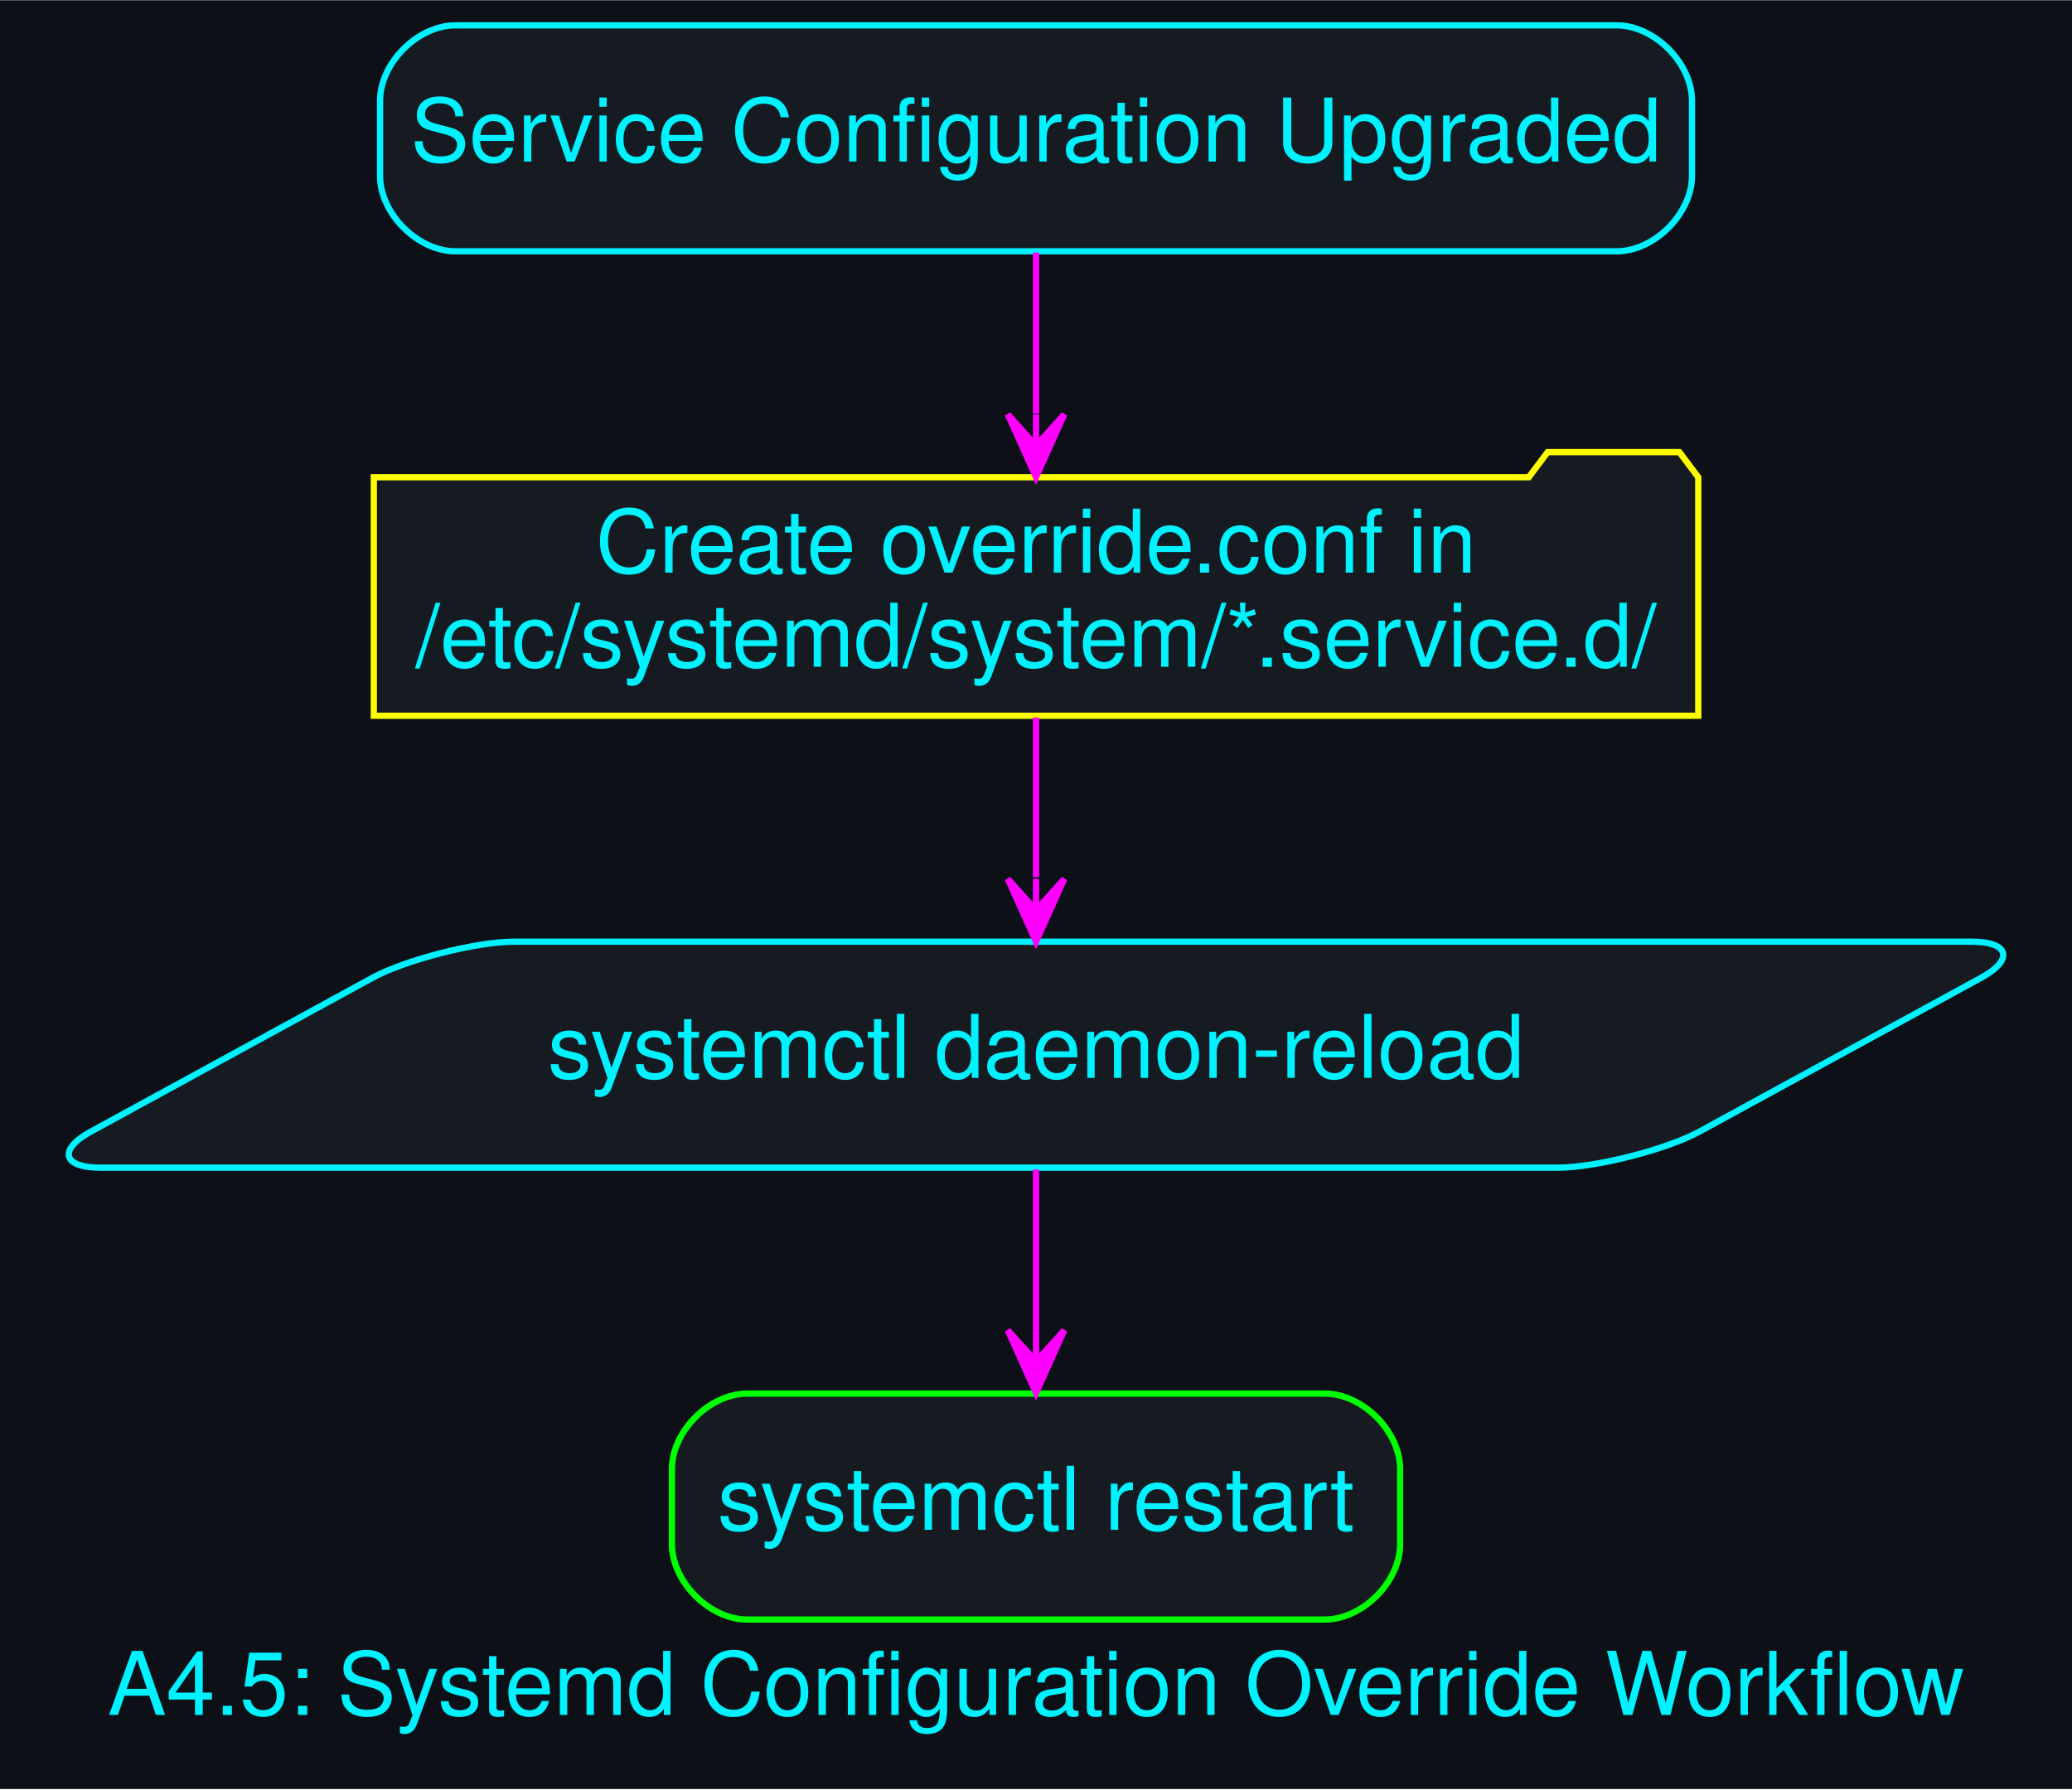
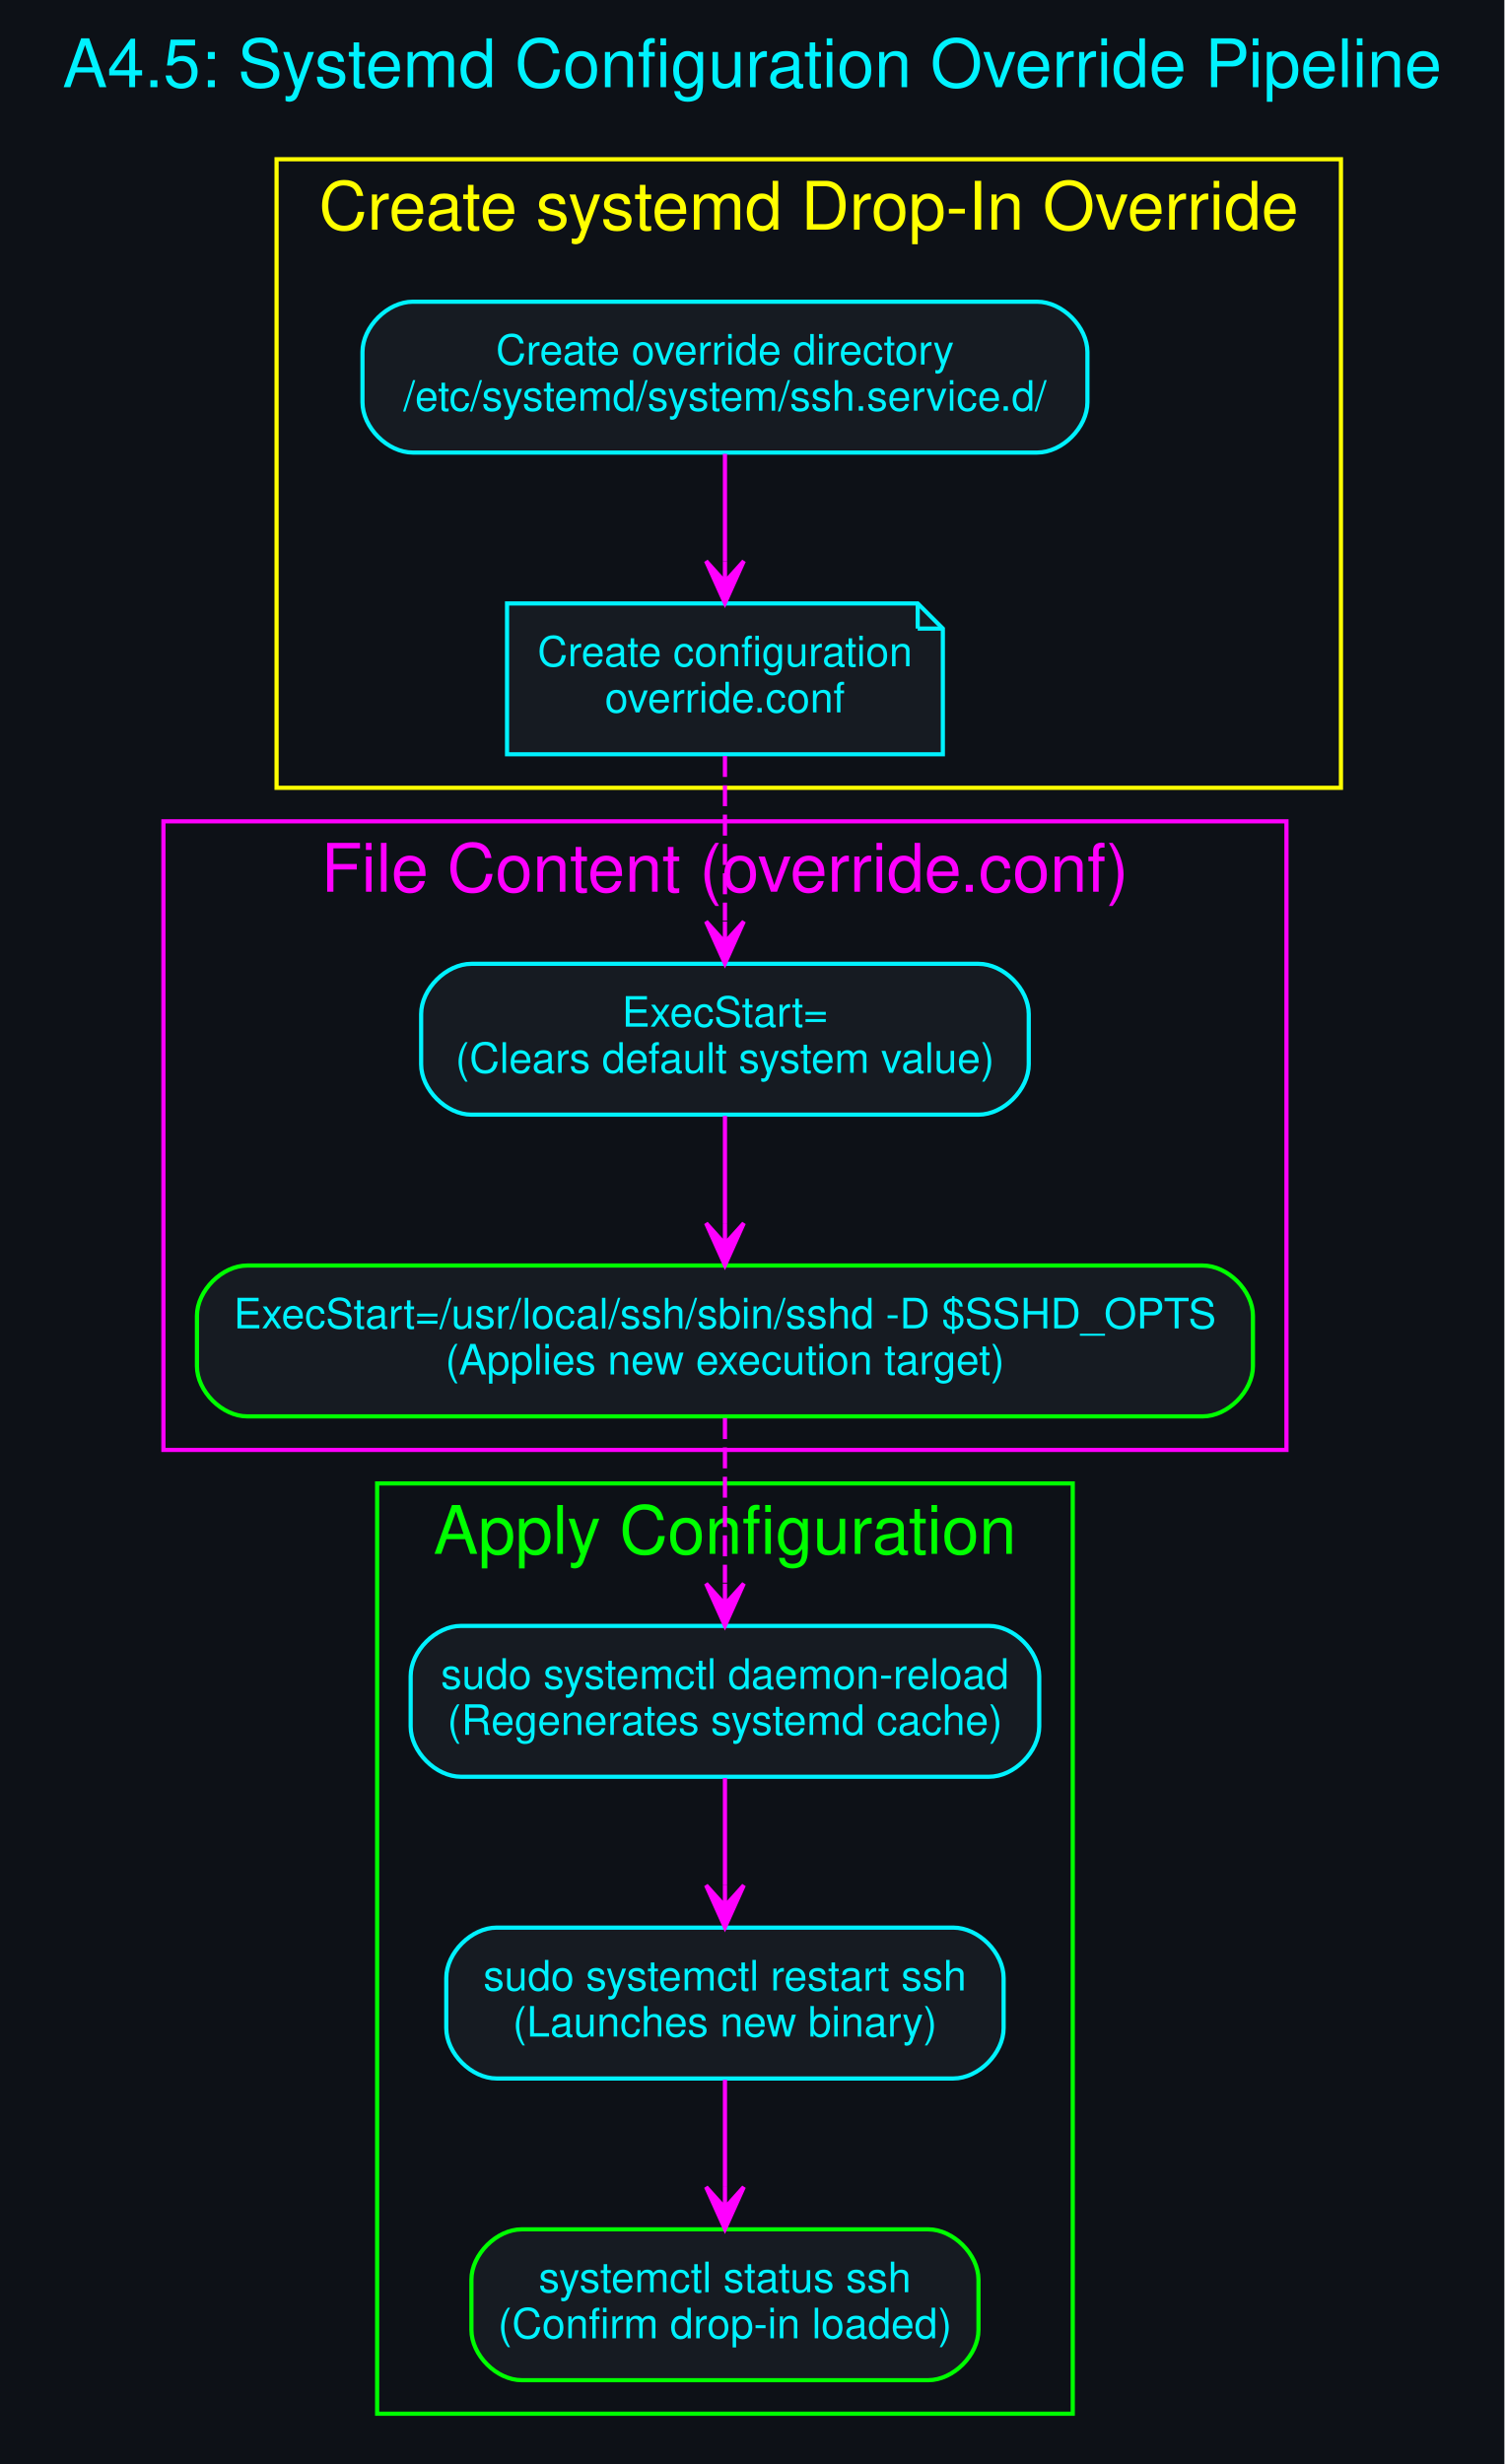
- <svg xmlns="http://www.w3.org/2000/svg" width="330pt" height="285pt" viewBox="0.00 0.00 330.09 285.00">
-   <g id="graph0" class="graph" transform="scale(1 1) rotate(0) translate(4 281)">
-     <polygon fill="#0d1117" stroke="transparent" points="-4,4 -4,-281 326.09,-281 326.09,4 -4,4" />
-     <text text-anchor="middle" x="161.05" y="-7.8" font-family="Helvetica,sans-Serif" font-size="14.00" fill="#00f2ff">A4.5: Systemd Configuration Override Workflow</text>
+ <svg xmlns="http://www.w3.org/2000/svg" width="359pt" height="588pt" viewBox="0.00 0.00 359.00 588.00">
+   <g id="graph0" class="graph" transform="scale(1 1) rotate(0) translate(4 584)">
+     <polygon fill="#0d1117" stroke="transparent" points="-4,4 -4,-584 355,-584 355,4 -4,4" />
+     <text text-anchor="middle" x="175.5" y="-563.2" font-family="Helvetica,sans-Serif" font-size="16.00" fill="#00f2ff">A4.5: Systemd Configuration Override Pipeline</text>
+     <g id="clust1" class="cluster">
+       <polygon fill="#0d1117" stroke="#ffff00" points="62,-396 62,-546 316,-546 316,-396 62,-396" />
+       <text text-anchor="middle" x="189" y="-529.2" font-family="Helvetica,sans-Serif" font-size="16.00" fill="#ffff00">Create systemd Drop-In Override</text>
+     </g>
+     <g id="clust2" class="cluster">
+       <polygon fill="#0d1117" stroke="#ff00ff" points="35,-238 35,-388 303,-388 303,-238 35,-238" />
+       <text text-anchor="middle" x="169" y="-371.2" font-family="Helvetica,sans-Serif" font-size="16.00" fill="#ff00ff">File Content (override.conf)</text>
+     </g>
+     <g id="clust3" class="cluster">
+       <polygon fill="#0d1117" stroke="#00ff00" points="86,-8 86,-230 252,-230 252,-8 86,-8" />
+       <text text-anchor="middle" x="169" y="-213.2" font-family="Helvetica,sans-Serif" font-size="16.00" fill="#00ff00">Apply Configuration</text>
+     </g>
    <g id="node1" class="node">
-       <path fill="#161b22" stroke="#00f2ff" d="M253.55,-277C253.55,-277 68.55,-277 68.55,-277 62.55,-277 56.55,-271 56.55,-265 56.55,-265 56.55,-253 56.55,-253 56.55,-247 62.55,-241 68.55,-241 68.55,-241 253.55,-241 253.55,-241 259.55,-241 265.55,-247 265.55,-253 265.55,-253 265.55,-265 265.55,-265 265.55,-271 259.55,-277 253.55,-277" />
-       <text text-anchor="middle" x="161.05" y="-255.3" font-family="Helvetica,sans-Serif" font-size="14.00" fill="#00f2ff">Service Configuration Upgraded</text>
+       <path fill="#161b22" stroke="#00f2ff" d="M243.5,-512C243.5,-512 94.5,-512 94.5,-512 88.5,-512 82.5,-506 82.5,-500 82.5,-500 82.5,-488 82.5,-488 82.5,-482 88.5,-476 94.5,-476 94.5,-476 243.5,-476 243.5,-476 249.5,-476 255.5,-482 255.5,-488 255.5,-488 255.5,-500 255.5,-500 255.5,-506 249.5,-512 243.5,-512" />
+       <text text-anchor="middle" x="169" y="-497" font-family="Helvetica,sans-Serif" font-size="10.00" fill="#00f2ff">Create override directory</text>
+       <text text-anchor="middle" x="169" y="-486" font-family="Helvetica,sans-Serif" font-size="10.00" fill="#00f2ff">/etc/systemd/system/ssh.service.d/</text>
    </g>
    <g id="node2" class="node">
-       <polygon fill="#161b22" stroke="#ffff00" points="266.55,-205 263.55,-209 242.55,-209 239.55,-205 55.55,-205 55.55,-167 266.55,-167 266.55,-205" />
-       <text text-anchor="middle" x="161.05" y="-189.8" font-family="Helvetica,sans-Serif" font-size="14.00" fill="#00f2ff">Create override.conf in</text>
-       <text text-anchor="middle" x="161.05" y="-174.8" font-family="Helvetica,sans-Serif" font-size="14.00" fill="#00f2ff">/etc/systemd/system/*.service.d/</text>
+       <polygon fill="#161b22" stroke="#00f2ff" points="215,-440 117,-440 117,-404 221,-404 221,-434 215,-440" />
+       <polyline fill="none" stroke="#00f2ff" points="215,-440 215,-434 " />
+       <polyline fill="none" stroke="#00f2ff" points="221,-434 215,-434 " />
+       <text text-anchor="middle" x="169" y="-425" font-family="Helvetica,sans-Serif" font-size="10.00" fill="#00f2ff">Create configuration</text>
+       <text text-anchor="middle" x="169" y="-414" font-family="Helvetica,sans-Serif" font-size="10.00" fill="#00f2ff">override.conf</text>
    </g>
    <g id="edge1" class="edge">
-       <path fill="none" stroke="#ff00ff" d="M161.05,-240.81C161.05,-233.11 161.05,-223.82 161.05,-215.15" />
-       <polygon fill="#ff00ff" stroke="#ff00ff" points="161.05,-205.02 165.55,-215.02 161.05,-210.02 161.05,-215.02 161.05,-215.02 161.05,-215.02 161.05,-210.02 156.55,-215.02 161.05,-205.02 161.05,-205.02" />
+       <path fill="none" stroke="#ff00ff" d="M169,-475.7C169,-467.98 169,-458.71 169,-450.11" />
+       <polygon fill="#ff00ff" stroke="#ff00ff" points="169,-440.1 173.5,-450.1 169,-445.1 169,-450.1 169,-450.1 169,-450.1 169,-445.1 164.5,-450.1 169,-440.1 169,-440.1" />
    </g>
    <g id="node3" class="node">
-       <path fill="#161b22" stroke="#00f2ff" d="M310.14,-131C310.14,-131 77.88,-131 77.88,-131 71.88,-131 60.61,-128.12 55.34,-125.25 55.34,-125.25 10.49,-100.75 10.49,-100.75 5.22,-97.88 5.95,-95 11.95,-95 11.95,-95 244.22,-95 244.22,-95 250.22,-95 261.48,-97.88 266.75,-100.75 266.75,-100.75 311.61,-125.25 311.61,-125.25 316.87,-128.12 316.14,-131 310.14,-131" />
-       <text text-anchor="middle" x="161.05" y="-109.3" font-family="Helvetica,sans-Serif" font-size="14.00" fill="#00f2ff">systemctl daemon-reload</text>
+       <path fill="#161b22" stroke="#00f2ff" d="M229.5,-354C229.5,-354 108.5,-354 108.5,-354 102.5,-354 96.5,-348 96.5,-342 96.5,-342 96.5,-330 96.5,-330 96.5,-324 102.5,-318 108.5,-318 108.5,-318 229.5,-318 229.5,-318 235.5,-318 241.5,-324 241.5,-330 241.5,-330 241.5,-342 241.5,-342 241.5,-348 235.5,-354 229.5,-354" />
+       <text text-anchor="middle" x="169" y="-339" font-family="Helvetica,sans-Serif" font-size="10.00" fill="#00f2ff">ExecStart=</text>
+       <text text-anchor="middle" x="169" y="-328" font-family="Helvetica,sans-Serif" font-size="10.00" fill="#00f2ff">(Clears default system value)</text>
+     </g>
+     <g id="edge5" class="edge">
+       <path fill="none" stroke="#ff00ff" stroke-dasharray="5,2" d="M169,-403.6C169,-392.26 169,-377.23 169,-364.32" />
+       <polygon fill="#ff00ff" stroke="#ff00ff" points="169,-354.1 173.5,-364.1 169,-359.1 169,-364.1 169,-364.1 169,-364.1 169,-359.1 164.5,-364.1 169,-354.1 169,-354.1" />
+     </g>
+     <g id="node4" class="node">
+       <path fill="#161b22" stroke="#00ff00" d="M283,-282C283,-282 55,-282 55,-282 49,-282 43,-276 43,-270 43,-270 43,-258 43,-258 43,-252 49,-246 55,-246 55,-246 283,-246 283,-246 289,-246 295,-252 295,-258 295,-258 295,-270 295,-270 295,-276 289,-282 283,-282" />
+       <text text-anchor="middle" x="169" y="-267" font-family="Helvetica,sans-Serif" font-size="10.00" fill="#00f2ff">ExecStart=/usr/local/ssh/sbin/sshd -D $SSHD_OPTS</text>
+       <text text-anchor="middle" x="169" y="-256" font-family="Helvetica,sans-Serif" font-size="10.00" fill="#00f2ff">(Applies new execution target)</text>
    </g>
    <g id="edge2" class="edge">
-       <path fill="none" stroke="#ff00ff" d="M161.05,-166.72C161.05,-158.97 161.05,-149.79 161.05,-141.27" />
-       <polygon fill="#ff00ff" stroke="#ff00ff" points="161.05,-131 165.55,-141 161.05,-136 161.05,-141 161.05,-141 161.05,-141 161.05,-136 156.55,-141 161.05,-131 161.05,-131" />
+       <path fill="none" stroke="#ff00ff" d="M169,-317.7C169,-309.98 169,-300.71 169,-292.11" />
+       <polygon fill="#ff00ff" stroke="#ff00ff" points="169,-282.1 173.5,-292.1 169,-287.1 169,-292.1 169,-292.1 169,-292.1 169,-287.1 164.5,-292.1 169,-282.1 169,-282.1" />
    </g>
-     <g id="node4" class="node">
-       <path fill="#161b22" stroke="#00ff00" d="M207.05,-59C207.05,-59 115.05,-59 115.05,-59 109.05,-59 103.05,-53 103.05,-47 103.05,-47 103.05,-35 103.05,-35 103.05,-29 109.05,-23 115.05,-23 115.05,-23 207.05,-23 207.05,-23 213.05,-23 219.05,-29 219.05,-35 219.05,-35 219.05,-47 219.05,-47 219.05,-53 213.05,-59 207.05,-59" />
-       <text text-anchor="middle" x="161.05" y="-37.3" font-family="Helvetica,sans-Serif" font-size="14.00" fill="#00f2ff">systemctl restart</text>
+     <g id="node5" class="node">
+       <path fill="#161b22" stroke="#00f2ff" d="M232,-196C232,-196 106,-196 106,-196 100,-196 94,-190 94,-184 94,-184 94,-172 94,-172 94,-166 100,-160 106,-160 106,-160 232,-160 232,-160 238,-160 244,-166 244,-172 244,-172 244,-184 244,-184 244,-190 238,-196 232,-196" />
+       <text text-anchor="middle" x="169" y="-181" font-family="Helvetica,sans-Serif" font-size="10.00" fill="#00f2ff">sudo systemctl daemon-reload</text>
+       <text text-anchor="middle" x="169" y="-170" font-family="Helvetica,sans-Serif" font-size="10.00" fill="#00f2ff">(Regenerates systemd cache)</text>
+     </g>
+     <g id="edge6" class="edge">
+       <path fill="none" stroke="#ff00ff" stroke-dasharray="5,2" d="M169,-245.6C169,-234.26 169,-219.23 169,-206.32" />
+       <polygon fill="#ff00ff" stroke="#ff00ff" points="169,-196.1 173.5,-206.1 169,-201.1 169,-206.1 169,-206.1 169,-206.1 169,-201.1 164.5,-206.1 169,-196.1 169,-196.1" />
+     </g>
+     <g id="node6" class="node">
+       <path fill="#161b22" stroke="#00f2ff" d="M223.5,-124C223.5,-124 114.5,-124 114.5,-124 108.5,-124 102.5,-118 102.5,-112 102.5,-112 102.5,-100 102.5,-100 102.5,-94 108.5,-88 114.5,-88 114.5,-88 223.5,-88 223.5,-88 229.5,-88 235.5,-94 235.5,-100 235.5,-100 235.5,-112 235.5,-112 235.5,-118 229.5,-124 223.5,-124" />
+       <text text-anchor="middle" x="169" y="-109" font-family="Helvetica,sans-Serif" font-size="10.00" fill="#00f2ff">sudo systemctl restart ssh</text>
+       <text text-anchor="middle" x="169" y="-98" font-family="Helvetica,sans-Serif" font-size="10.00" fill="#00f2ff">(Launches new binary)</text>
    </g>
    <g id="edge3" class="edge">
-       <path fill="none" stroke="#ff00ff" d="M161.05,-94.7C161.05,-86.98 161.05,-77.71 161.05,-69.11" />
-       <polygon fill="#ff00ff" stroke="#ff00ff" points="161.05,-59.1 165.55,-69.1 161.05,-64.1 161.05,-69.1 161.05,-69.1 161.05,-69.1 161.05,-64.1 156.55,-69.1 161.05,-59.1 161.05,-59.1" />
+       <path fill="none" stroke="#ff00ff" d="M169,-159.7C169,-151.98 169,-142.71 169,-134.11" />
+       <polygon fill="#ff00ff" stroke="#ff00ff" points="169,-124.1 173.5,-134.1 169,-129.1 169,-134.1 169,-134.1 169,-134.1 169,-129.1 164.5,-134.1 169,-124.1 169,-124.1" />
+     </g>
+     <g id="node7" class="node">
+       <path fill="#161b22" stroke="#00ff00" d="M217.5,-52C217.5,-52 120.5,-52 120.5,-52 114.5,-52 108.5,-46 108.5,-40 108.5,-40 108.5,-28 108.5,-28 108.5,-22 114.5,-16 120.5,-16 120.5,-16 217.5,-16 217.5,-16 223.5,-16 229.5,-22 229.5,-28 229.5,-28 229.5,-40 229.5,-40 229.5,-46 223.5,-52 217.5,-52" />
+       <text text-anchor="middle" x="169" y="-37" font-family="Helvetica,sans-Serif" font-size="10.00" fill="#00f2ff">systemctl status ssh</text>
+       <text text-anchor="middle" x="169" y="-26" font-family="Helvetica,sans-Serif" font-size="10.00" fill="#00f2ff">(Confirm drop-in loaded)</text>
+     </g>
+     <g id="edge4" class="edge">
+       <path fill="none" stroke="#ff00ff" d="M169,-87.7C169,-79.98 169,-70.71 169,-62.11" />
+       <polygon fill="#ff00ff" stroke="#ff00ff" points="169,-52.1 173.5,-62.1 169,-57.1 169,-62.1 169,-62.1 169,-62.1 169,-57.1 164.5,-62.1 169,-52.1 169,-52.1" />
    </g>
  </g>
</svg>
